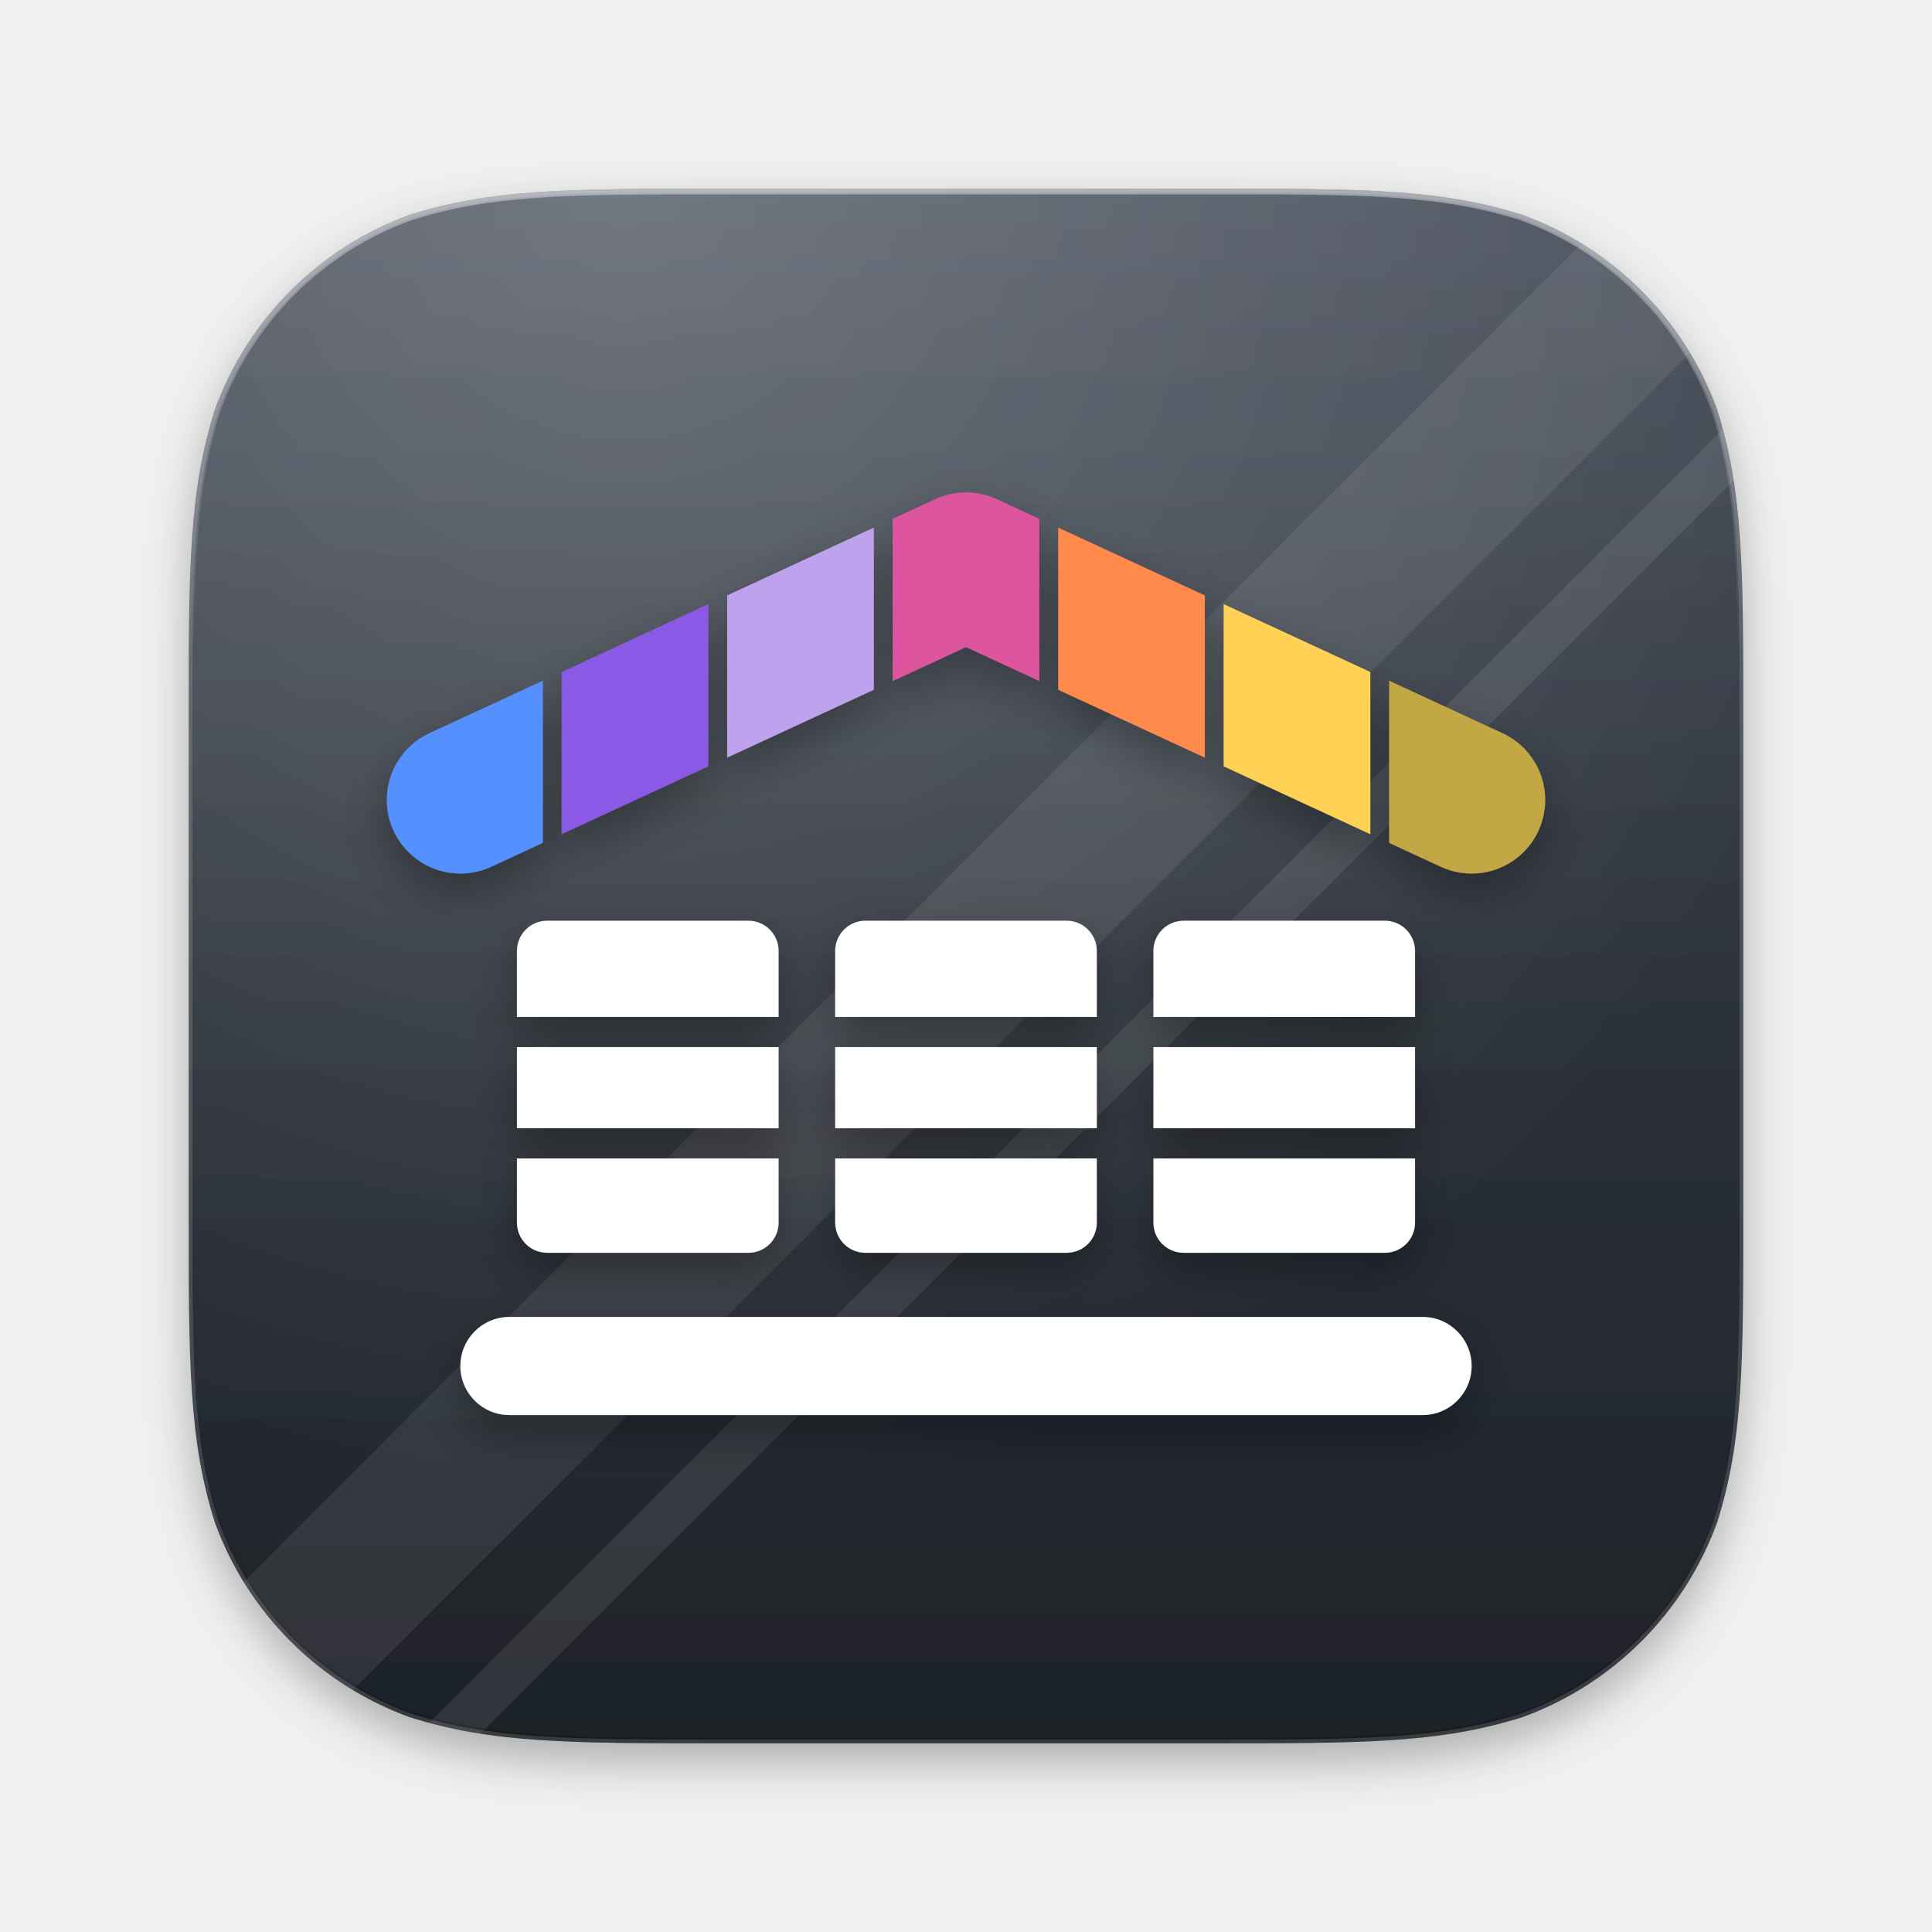
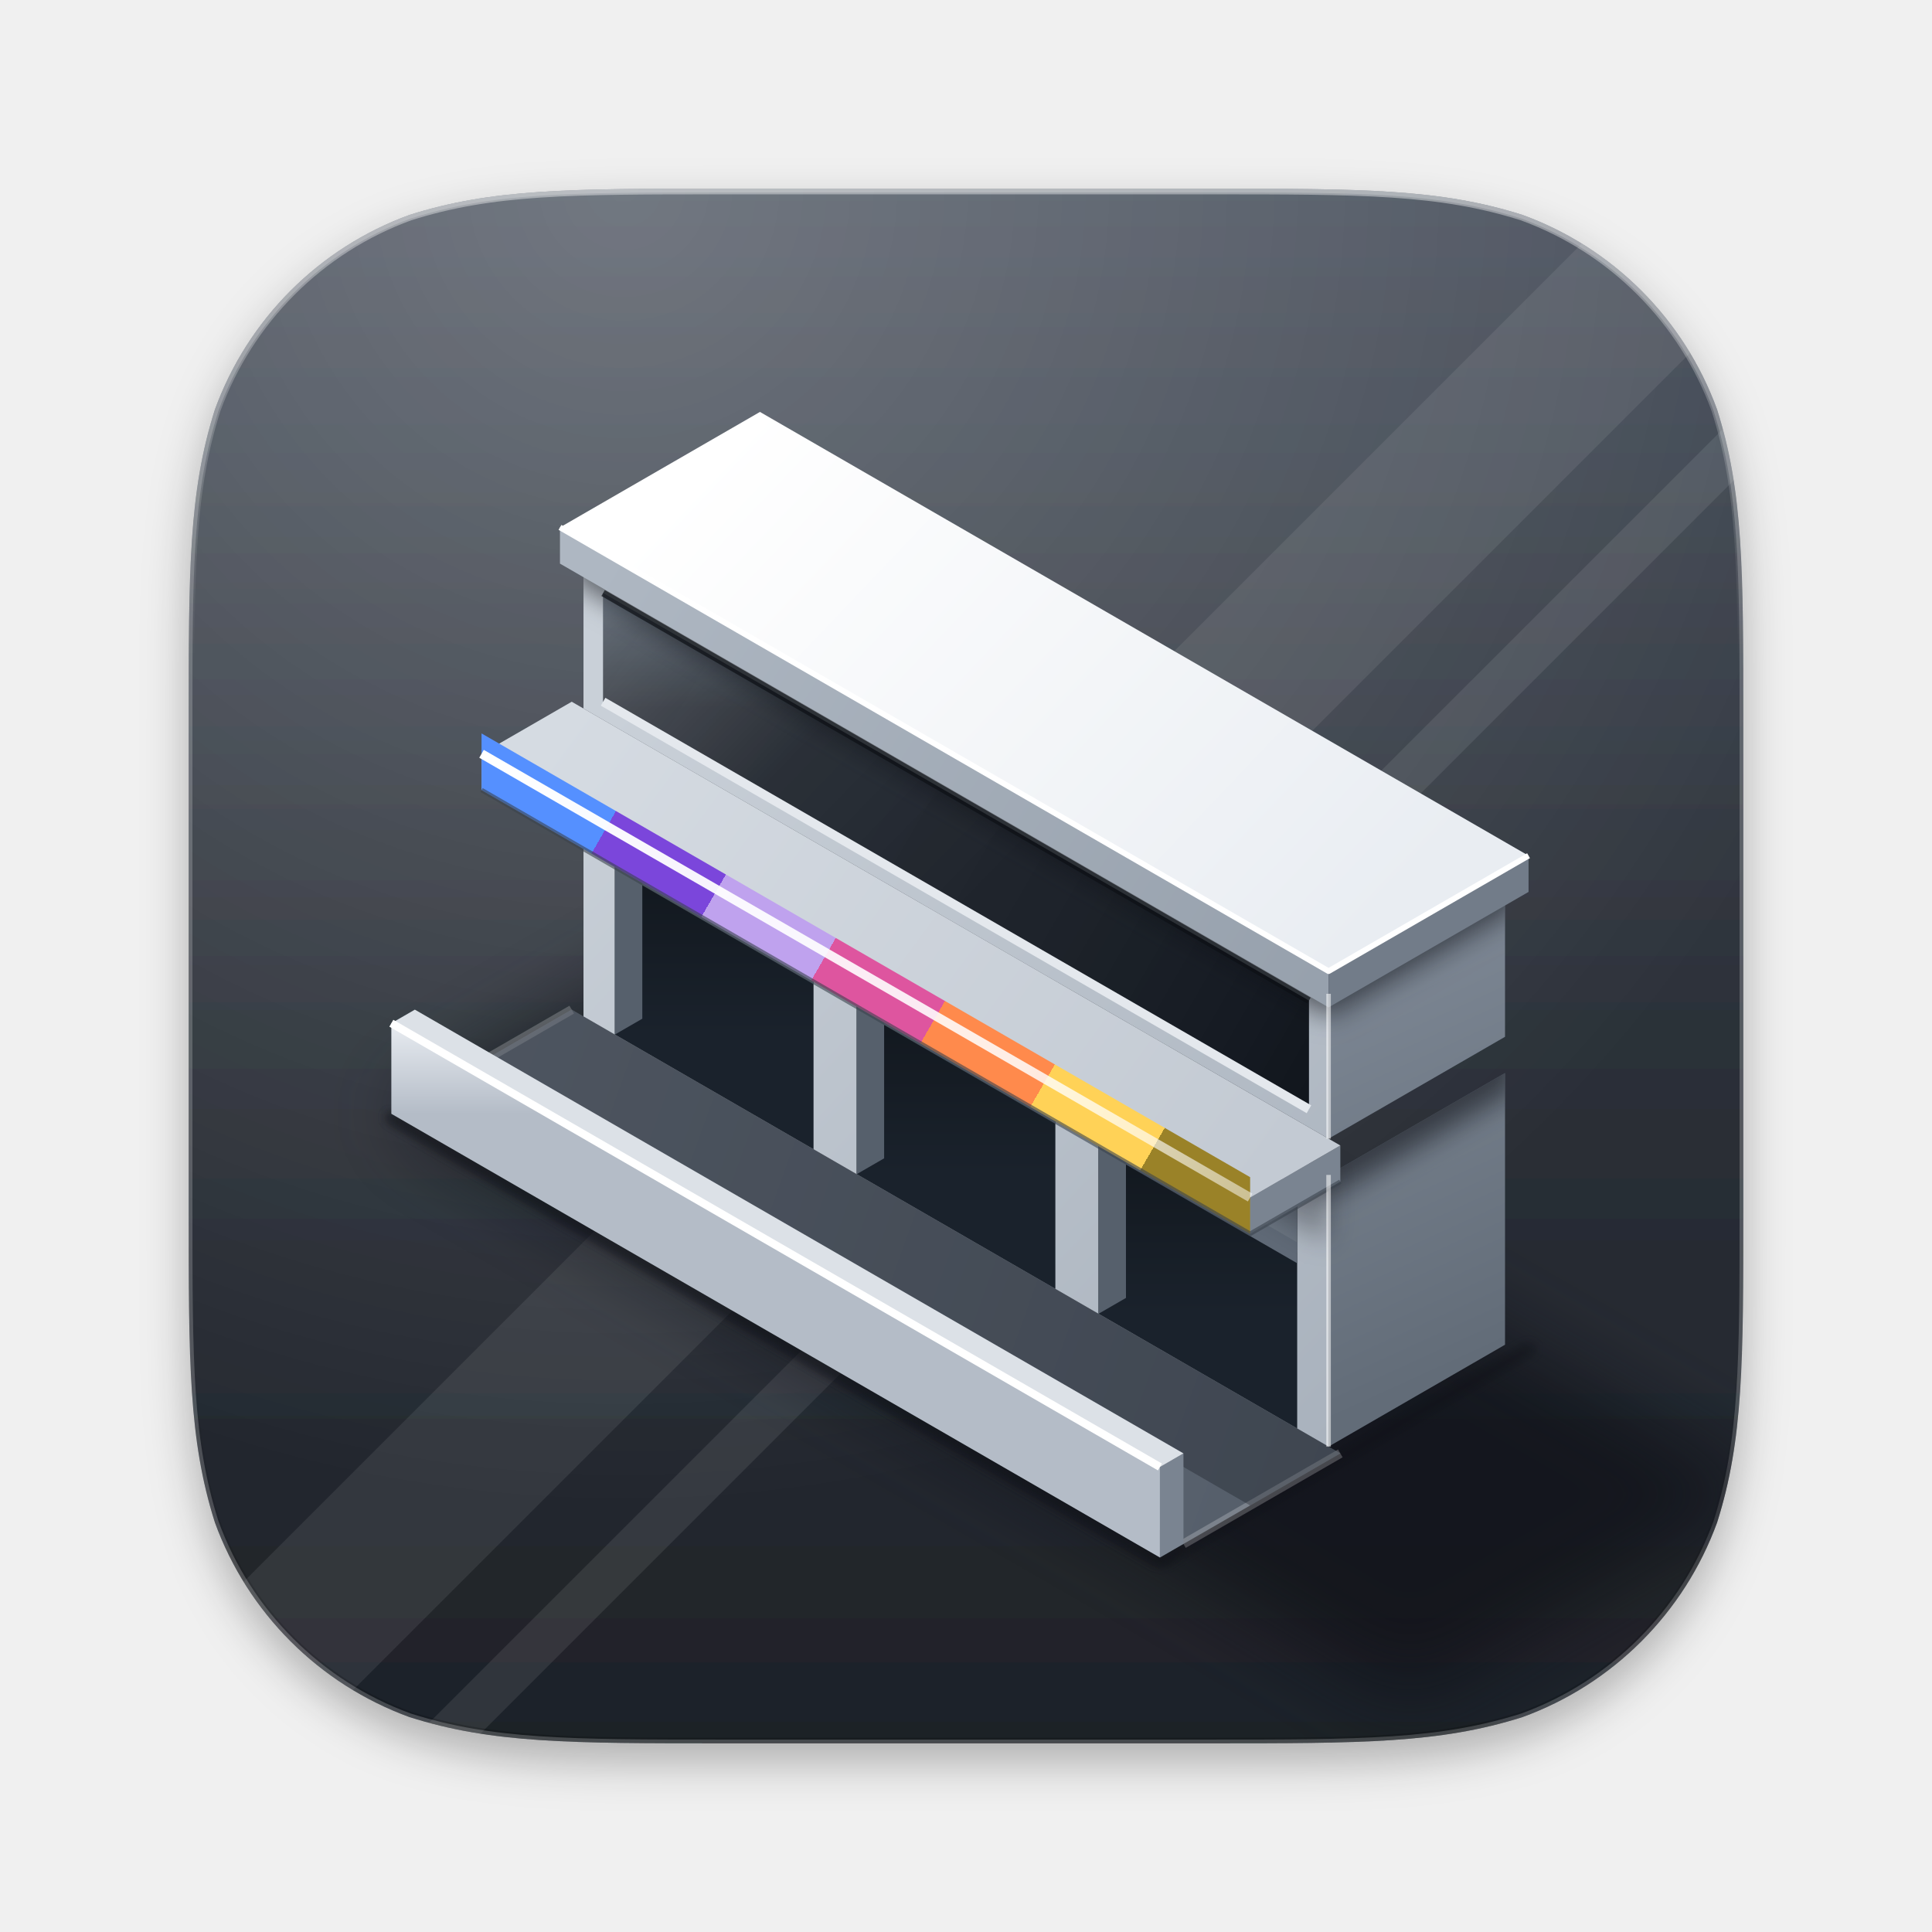
<svg xmlns="http://www.w3.org/2000/svg" width="1024" height="1024" viewBox="0 0 1024 1024">
  <defs>
-     <linearGradient id="k2qbg" x1="0" y1="100" x2="0" y2="924" gradientUnits="userSpaceOnUse">
+     <linearGradient id="paddock-tiny-macos-bg" x1="0" y1="100" x2="0" y2="924" gradientUnits="userSpaceOnUse">
      <stop offset="0" stop-color="#4A525E" />
      <stop offset="0.55" stop-color="#2B3038" />
      <stop offset="1" stop-color="#1E2228" />
    </linearGradient>
-     <radialGradient id="k2qsheen" cx="330.72" cy="100" r="700.4" gradientUnits="userSpaceOnUse">
+     <radialGradient id="paddock-tiny-macos-sheen" cx="330.72" cy="100" r="700.4" gradientUnits="userSpaceOnUse">
      <stop offset="0" stop-color="#FFFFFF" stop-opacity="0.22" />
      <stop offset="1" stop-color="#FFFFFF" stop-opacity="0" />
    </radialGradient>
-     <linearGradient id="k2qedge" x1="0" y1="100" x2="0" y2="924" gradientUnits="userSpaceOnUse">
+     <linearGradient id="paddock-tiny-macos-edge" x1="0" y1="100" x2="0" y2="924" gradientUnits="userSpaceOnUse">
      <stop offset="0" stop-color="#FFFFFF" stop-opacity="0.4" />
      <stop offset="0.3" stop-color="#FFFFFF" stop-opacity="0" />
      <stop offset="0.75" stop-color="#000000" stop-opacity="0" />
      <stop offset="1" stop-color="#000000" stop-opacity="0.18" />
    </linearGradient>
-     <clipPath id="k2qclip">
+     <clipPath id="paddock-tiny-macos-clip">
      <path d="M383.41 100H640.59C722.19 100 763 100 806.92 113.89C854.88 131.34 892.66 169.12 910.11 217.08C924 261 924 301.81 924 383.41V640.59C924 722.19 924 763 910.11 806.92C892.66 854.88 854.88 892.66 806.92 910.11C763 924 722.19 924 640.59 924H383.41C301.81 924 261 924 217.08 910.11C169.12 892.66 131.34 854.88 113.89 806.92C100 763 100 722.19 100 640.59V383.41C100 301.81 100 261 113.89 217.08C131.34 169.12 169.12 131.34 217.08 113.89C261 100 301.81 100 383.41 100Z" />
    </clipPath>
-     <filter id="k2qgs" x="-20%" y="-20%" width="140%" height="140%">
+     <filter id="paddock-tiny-macos-gs" x="-20%" y="-20%" width="140%" height="140%">
      <feDropShadow dx="0" dy="10" stdDeviation="12" flood-color="#07080A" flood-opacity="0.32" />
    </filter>
-     <filter id="k2qts" color-interpolation-filters="sRGB" x="-10%" y="-10%" width="120%" height="125%">
+     <filter id="paddock-tiny-macos-ts" color-interpolation-filters="sRGB" x="-10%" y="-10%" width="120%" height="125%">
      <feDropShadow dx="0" dy="10" stdDeviation="12" flood-color="#000" flood-opacity="0.28" />
    </filter>
-     <linearGradient id="k2qfam0" x1="205" y1="0" x2="819" y2="0" gradientUnits="userSpaceOnUse">
+     <linearGradient id="paddock-tiny-macos-btop" gradientUnits="userSpaceOnUse" x1="72.75" y1="-264" x2="329.09" y2="-20">
+       <stop offset="0" stop-color="#FFFFFF" />
+       <stop offset="1" stop-color="#E9EDF2" />
+     </linearGradient>
+     <linearGradient id="paddock-tiny-macos-bfront" gradientUnits="userSpaceOnUse" x1="0" y1="-120" x2="329.09" y2="190">
+       <stop offset="0" stop-color="#C9D0D8" />
+       <stop offset="1" stop-color="#A9B2BD" />
+     </linearGradient>
+     <linearGradient id="paddock-tiny-macos-bend" gradientUnits="userSpaceOnUse" x1="329.09" y1="-26" x2="407.03" y2="145">
+       <stop offset="0" stop-color="#7E8895" />
+       <stop offset="1" stop-color="#626C78" />
+     </linearGradient>
+     <linearGradient id="paddock-tiny-macos-bcnpTop" gradientUnits="userSpaceOnUse" x1="-5.2" y1="-139" x2="294.45" y2="80">
+       <stop offset="0" stop-color="#D5DBE2" />
+       <stop offset="1" stop-color="#C3CAD3" />
+     </linearGradient>
+     <linearGradient id="paddock-tiny-macos-bcnpFront" gradientUnits="userSpaceOnUse" x1="-45.03" y1="-116" x2="294.45" y2="96">
+       <stop offset="0" stop-color="#E4E8ED" />
+       <stop offset="1" stop-color="#C8CFD8" />
+     </linearGradient>
+     <linearGradient id="paddock-tiny-macos-bedge" gradientUnits="userSpaceOnUse" x1="-45.03" y1="-116" x2="294.45" y2="96">
+       <stop offset="0" stop-color="#AEB7C2" />
+       <stop offset="1" stop-color="#959FAB" />
+     </linearGradient>
+     <linearGradient id="paddock-tiny-macos-bglass" gradientUnits="userSpaceOnUse" x1="0" y1="-200" x2="0" y2="-136">
+       <stop offset="0" stop-color="#4A5B70" />
+       <stop offset="0.45" stop-color="#222D3A" />
+       <stop offset="1" stop-color="#121821" />
+     </linearGradient>
+     <linearGradient id="paddock-tiny-macos-bglassL" gradientUnits="userSpaceOnUse" x1="0" y1="-136" x2="329.09" y2="54">
+       <stop offset="0" stop-color="#FFFFFF" stop-opacity="0.06" />
+       <stop offset="1" stop-color="#000000" stop-opacity="0.18" />
+     </linearGradient>
+     <linearGradient id="paddock-tiny-macos-bspec" gradientUnits="userSpaceOnUse" x1="-45.03" y1="-116" x2="294.45" y2="80">
+       <stop offset="0" stop-color="#FFFFFF" />
+       <stop offset="0.7" stop-color="#FFFFFF" stop-opacity="0.85" />
+       <stop offset="1" stop-color="#FFFFFF" stop-opacity="0.5" />
+     </linearGradient>
+     <linearGradient id="paddock-tiny-macos-bpwFront" gradientUnits="userSpaceOnUse" x1="-84.87" y1="3" x2="-84.87" y2="43">
+       <stop offset="0" stop-color="#E8ECF1" />
+       <stop offset="1" stop-color="#B4BCC7" />
+     </linearGradient>
+     <linearGradient id="paddock-tiny-macos-bsheen" gradientUnits="userSpaceOnUse" x1="0" y1="-200" x2="164.54" y2="-41">
+       <stop offset="0" stop-color="#FFFFFF" stop-opacity="0.28" />
+       <stop offset="0.55" stop-color="#FFFFFF" stop-opacity="0.04" />
+       <stop offset="1" stop-color="#FFFFFF" stop-opacity="0" />
+     </linearGradient>
+     <linearGradient id="paddock-tiny-macos-bdoor" gradientUnits="userSpaceOnUse" x1="0" y1="-120" x2="329.09" y2="142">
+       <stop offset="0" stop-color="#7F8996" />
+       <stop offset="1" stop-color="#66707C" />
+     </linearGradient>
+     <linearGradient id="paddock-tiny-macos-bapron" gradientUnits="userSpaceOnUse" x1="-84.87" y1="43" x2="334.29" y2="193">
+       <stop offset="0" stop-color="#6A7380" />
+       <stop offset="1" stop-color="#545D69" />
+     </linearGradient>
+     <linearGradient id="paddock-tiny-macos-bstripe" gradientUnits="userSpaceOnUse" x1="-45.03" y1="-100" x2="294.45" y2="96">
      <stop offset="0" stop-color="#5590FF" />
      <stop offset="0.143" stop-color="#5590FF" />
-       <stop offset="0.143" stop-color="#8A5AE6" />
-       <stop offset="0.286" stop-color="#8A5AE6" />
+       <stop offset="0.143" stop-color="#7B46DB" />
+       <stop offset="0.286" stop-color="#7B46DB" />
      <stop offset="0.286" stop-color="#BFA2EE" />
      <stop offset="0.429" stop-color="#BFA2EE" />
      <stop offset="0.429" stop-color="#DE559F" />
      <stop offset="0.571" stop-color="#DE559F" />
      <stop offset="0.571" stop-color="#FF8A4C" />
      <stop offset="0.714" stop-color="#FF8A4C" />
      <stop offset="0.714" stop-color="#FFD257" />
      <stop offset="0.857" stop-color="#FFD257" />
-       <stop offset="0.857" stop-color="#C2A845" />
-       <stop offset="1" stop-color="#C2A845" />
-     </linearGradient>
-     <mask id="k2qm0" maskUnits="userSpaceOnUse" x="-2000" y="-2000" width="5000" height="5000">
-       <rect x="-2000" y="-2000" width="5000" height="5000" fill="#fff" />
-       <path d="M292.71 222V502M380.43 222V502M468.14 222V502M555.86 222V502M643.57 222V502M731.29 222V502" fill="none" stroke="#000" stroke-width="10" stroke-linecap="butt" />
-     </mask>
-     <mask id="k2qm1" maskUnits="userSpaceOnUse" x="-2000" y="-2000" width="5000" height="5000">
-       <rect x="-2000" y="-2000" width="5000" height="5000" fill="#fff" />
-       <path d="M244 547H780M244 606H780" fill="none" stroke="#000" stroke-width="16" stroke-linecap="butt" />
-     </mask>
+       <stop offset="0.857" stop-color="#9A8228" />
+       <stop offset="1" stop-color="#9A8228" />
+     </linearGradient>
+     <linearGradient id="paddock-tiny-macos-blong" gradientUnits="userSpaceOnUse" x1="0" y1="0" x2="160" y2="100">
+       <stop offset="0" stop-color="#000000" stop-opacity="0.55" />
+       <stop offset="1" stop-color="#000000" stop-opacity="0" />
+     </linearGradient>
+     <filter id="paddock-tiny-macos-bsoft" x="-40%" y="-40%" width="180%" height="180%" color-interpolation-filters="sRGB">
+       <feGaussianBlur stdDeviation="18" />
+     </filter>
+     <filter id="paddock-tiny-macos-bcrisp" x="-40%" y="-40%" width="180%" height="180%" color-interpolation-filters="sRGB">
+       <feGaussianBlur stdDeviation="2.5" />
+     </filter>
+     <filter id="paddock-tiny-macos-bao" x="-40%" y="-40%" width="180%" height="180%" color-interpolation-filters="sRGB">
+       <feGaussianBlur stdDeviation="6" />
+     </filter>
+     <clipPath id="paddock-tiny-macos-bbay0">
+       <path d="M13.86 8L101.61 58.67L101.61 -47.33L13.86 -98Z" />
+     </clipPath>
+     <linearGradient id="paddock-tiny-macos-bin0" gradientUnits="userSpaceOnUse" x1="13.86" y1="-98" x2="13.86" y2="8">
+       <stop offset="0" stop-color="#0E1318" />
+       <stop offset="1" stop-color="#1A222C" />
+     </linearGradient>
+     <clipPath id="paddock-tiny-macos-bbay1">
+       <path d="M120.67 69.67L208.42 120.33L208.42 14.33L120.67 -36.33Z" />
+     </clipPath>
+     <linearGradient id="paddock-tiny-macos-bin1" gradientUnits="userSpaceOnUse" x1="120.67" y1="-36.33" x2="120.67" y2="69.67">
+       <stop offset="0" stop-color="#0E1318" />
+       <stop offset="1" stop-color="#1A222C" />
+     </linearGradient>
+     <clipPath id="paddock-tiny-macos-bbay2">
+       <path d="M227.48 131.33L315.23 182L315.23 76L227.48 25.33Z" />
+     </clipPath>
+     <linearGradient id="paddock-tiny-macos-bin2" gradientUnits="userSpaceOnUse" x1="227.48" y1="25.33" x2="227.48" y2="131.33">
+       <stop offset="0" stop-color="#0E1318" />
+       <stop offset="1" stop-color="#1A222C" />
+     </linearGradient>
+     <clipPath id="paddock-tiny-macos-bg0">
+       <path d="M0 0L329.09 190L329.09 70L0 -120ZM329.09 190L407.03 145L407.03 25L329.09 70Z" />
+     </clipPath>
+     <clipPath id="paddock-tiny-macos-bup">
+       <path d="M0 -136L329.09 54L329.09 -10L0 -200ZM329.09 54L407.03 9L407.03 -55L329.09 -10Z" />
+     </clipPath>
  </defs>
-   <path d="M383.41 100H640.59C722.19 100 763 100 806.92 113.89C854.88 131.34 892.66 169.12 910.11 217.08C924 261 924 301.81 924 383.41V640.59C924 722.19 924 763 910.11 806.92C892.66 854.88 854.88 892.66 806.92 910.11C763 924 722.19 924 640.59 924H383.41C301.81 924 261 924 217.08 910.11C169.12 892.66 131.34 854.88 113.89 806.92C100 763 100 722.19 100 640.59V383.41C100 301.81 100 261 113.89 217.08C131.34 169.12 169.12 131.34 217.08 113.89C261 100 301.81 100 383.41 100Z" fill="url(#k2qbg)" filter="url(#k2qts)" />
-   <g clip-path="url(#k2qclip)">
+   <path d="M383.41 100H640.59C722.19 100 763 100 806.92 113.89C854.88 131.34 892.66 169.12 910.11 217.08C924 261 924 301.81 924 383.41V640.59C924 722.19 924 763 910.11 806.92C892.66 854.88 854.88 892.66 806.92 910.11C763 924 722.19 924 640.59 924H383.41C301.81 924 261 924 217.08 910.11C169.12 892.66 131.34 854.88 113.89 806.92C100 763 100 722.19 100 640.59V383.41C100 301.81 100 261 113.89 217.08C131.34 169.12 169.12 131.34 217.08 113.89C261 100 301.81 100 383.41 100Z" fill="url(#paddock-tiny-macos-bg)" filter="url(#paddock-tiny-macos-ts)" />
+   <g clip-path="url(#paddock-tiny-macos-clip)">
    <path d="M60 907.52L907.52 60L1022.88 60L60 1022.88Z" fill="#FFFFFF" opacity="0.08" />
    <path d="M60 1080.56L1080.56 60L1113.52 60L60 1113.52Z" fill="#FFFFFF" opacity="0.088" />
-     <rect x="100" y="100" width="824" height="824" fill="url(#k2qsheen)" />
-     <path d="M383.41 100H640.59C722.19 100 763 100 806.92 113.89C854.88 131.34 892.66 169.12 910.11 217.08C924 261 924 301.81 924 383.41V640.59C924 722.19 924 763 910.11 806.92C892.66 854.88 854.88 892.66 806.92 910.11C763 924 722.19 924 640.59 924H383.41C301.81 924 261 924 217.08 910.11C169.12 892.66 131.34 854.88 113.89 806.92C100 763 100 722.19 100 640.59V383.41C100 301.81 100 261 113.89 217.08C131.34 169.12 169.12 131.34 217.08 113.89C261 100 301.81 100 383.41 100Z" fill="none" stroke="url(#k2qedge)" stroke-width="6" />
-     <path d="M383.41 100H640.59C722.19 100 763 100 806.92 113.89C854.88 131.34 892.66 169.12 910.11 217.08C924 261 924 301.81 924 383.41V640.59C924 722.19 924 763 910.11 806.92C892.66 854.88 854.88 892.66 806.92 910.11C763 924 722.19 924 640.59 924H383.41C301.81 924 261 924 217.08 910.11C169.12 892.66 131.34 854.88 113.89 806.92C100 763 100 722.19 100 640.59V383.41C100 301.81 100 261 113.89 217.08C131.34 169.12 169.12 131.34 217.08 113.89C261 100 301.81 100 383.41 100Z" fill="none" stroke="#FFFFFF" stroke-opacity="0.14" stroke-width="4" />
+     <rect x="100" y="100" width="824" height="824" fill="url(#paddock-tiny-macos-sheen)" />
+     <path d="M383.41 100H640.59C722.19 100 763 100 806.92 113.89C854.88 131.34 892.66 169.12 910.11 217.08C924 261 924 301.81 924 383.41V640.59C924 722.19 924 763 910.11 806.92C892.66 854.88 854.88 892.66 806.92 910.11C763 924 722.19 924 640.59 924H383.41C301.81 924 261 924 217.08 910.11C169.12 892.66 131.34 854.88 113.89 806.92C100 763 100 722.19 100 640.59V383.41C100 301.81 100 261 113.89 217.08C131.34 169.12 169.12 131.34 217.08 113.89C261 100 301.81 100 383.41 100Z" fill="none" stroke="url(#paddock-tiny-macos-edge)" stroke-width="6" />
+     <path d="M383.41 100H640.59C722.19 100 763 100 806.92 113.89C854.88 131.34 892.66 169.12 910.11 217.08C924 261 924 301.81 924 383.41V640.59C924 722.19 924 763 910.11 806.92C892.66 854.88 854.88 892.66 806.92 910.11C763 924 722.19 924 640.59 924H383.41C301.81 924 261 924 217.08 910.11C169.12 892.66 131.34 854.88 113.89 806.92C100 763 100 722.19 100 640.59V383.41C100 301.81 100 261 113.89 217.08C131.34 169.12 169.12 131.34 217.08 113.89C261 100 301.81 100 383.41 100Z" fill="none" stroke="#FFFFFF" stroke-opacity="0.2" stroke-width="4" />
  </g>
-   <g filter="url(#k2qgs)" transform="translate(512 512) scale(1) translate(-512 -512)">
-     <path d="M244 424L512 300L780 424" fill="none" stroke="url(#k2qfam0)" stroke-width="78" stroke-linecap="round" stroke-linejoin="round" mask="url(#k2qm0)" />
-     <path d="M290 488H396.67A16 16 0 0 1 412.67 504V648A16 16 0 0 1 396.67 664H290A16 16 0 0 1 274 648V504A16 16 0 0 1 290 488ZM458.67 488H565.33A16 16 0 0 1 581.33 504V648A16 16 0 0 1 565.33 664H458.67A16 16 0 0 1 442.67 648V504A16 16 0 0 1 458.67 488ZM627.33 488H734A16 16 0 0 1 750 504V648A16 16 0 0 1 734 664H627.33A16 16 0 0 1 611.33 648V504A16 16 0 0 1 627.33 488Z" fill="#FFFFFF" mask="url(#k2qm1)" />
-     <path d="M270 698H754A26 26 0 0 1 780 724V724A26 26 0 0 1 754 750H270A26 26 0 0 1 244 724V724A26 26 0 0 1 270 698Z" fill="#FFFFFF" />
+   <g clip-path="url(#paddock-tiny-macos-clip)">
+     <g transform="translate(512 512) scale(1) translate(-512 -512)">
+       <g transform="translate(309.26 538.73) scale(1.2)">
+         <g filter="url(#paddock-tiny-macos-bsoft)" opacity="0.75">
+           <path d="M-84.87 43L254.61 239L364.61 305L527.42 211L187.94 15L77.94 -51Z" fill="#0E1016" opacity="0.93" />
+         </g>
+         <g filter="url(#paddock-tiny-macos-bcrisp)" opacity="0.8">
+           <path d="M-84.87 43L254.61 239L417.42 145L420.89 147L255.48 242.5L-87.47 44.5Z" fill="#0E1016" />
+         </g>
+         <path d="M-74.48 37L265 233L334.29 193L-5.2 -3Z" fill="url(#paddock-tiny-macos-bapron)" />
+         <path d="M-74.48 37L-5.2 -3M265 233L334.29 193" stroke="#FFFFFF" stroke-opacity="0.22" stroke-width="4" />
+         <path d="M-45.03 20L294.45 216L334.29 193L-5.2 -3Z" fill="#0E1016" opacity="0.3" />
+         <path d="M0 0L329.09 190L329.09 70L0 -120Z" fill="url(#paddock-tiny-macos-bfront)" />
+         <path d="M329.09 190L407.03 145L407.03 25L329.09 70Z" fill="url(#paddock-tiny-macos-bend)" />
+         <g clip-path="url(#paddock-tiny-macos-bbay0)">
+           <path d="M13.86 8L101.61 58.67L101.61 -47.33L13.86 -98Z" fill="url(#paddock-tiny-macos-bin0)" />
+           <path d="M25.98 -62.6L113.74 -11.93L113.74 -54.33L25.98 -105Z" fill="url(#paddock-tiny-macos-bdoor)" />
+           <path d="M25.98 -62.6L113.74 -11.93" stroke="#5F6976" stroke-width="8" />
+           <path d="M13.86 8L25.98 1L25.98 -105L13.86 -98Z" fill="#56606C" />
+           <path d="M13.86 -98L101.61 -47.33L113.74 -54.33L25.98 -105Z" fill="#2B323B" />
+         </g>
+         <g clip-path="url(#paddock-tiny-macos-bbay1)">
+           <path d="M120.67 69.67L208.42 120.33L208.42 14.33L120.67 -36.33Z" fill="url(#paddock-tiny-macos-bin1)" />
+           <path d="M132.79 -0.93L220.55 49.73L220.55 7.33L132.79 -43.33Z" fill="url(#paddock-tiny-macos-bdoor)" />
+           <path d="M132.79 -0.93L220.55 49.73" stroke="#5F6976" stroke-width="8" />
+           <path d="M120.67 69.67L132.79 62.67L132.79 -43.33L120.67 -36.33Z" fill="#56606C" />
+           <path d="M120.67 -36.33L208.42 14.33L220.55 7.33L132.79 -43.33Z" fill="#2B323B" />
+         </g>
+         <g clip-path="url(#paddock-tiny-macos-bbay2)">
+           <path d="M227.48 131.33L315.23 182L315.23 76L227.48 25.33Z" fill="url(#paddock-tiny-macos-bin2)" />
+           <path d="M239.6 60.73L327.36 111.4L327.36 69L239.6 18.33Z" fill="url(#paddock-tiny-macos-bdoor)" />
+           <path d="M239.6 60.73L327.36 111.4" stroke="#5F6976" stroke-width="8" />
+           <path d="M227.48 131.33L239.6 124.33L239.6 18.33L227.48 25.33Z" fill="#56606C" />
+           <path d="M227.48 25.33L315.23 76L327.36 69L239.6 18.33Z" fill="#2B323B" />
+         </g>
+         <g clip-path="url(#paddock-tiny-macos-bg0)">
+           <g filter="url(#paddock-tiny-macos-bao)" opacity="0.6">
+             <path d="M-5.2 -113L329.09 80L412.23 32L412.23 16L-5.2 -129Z" fill="#0E1016" />
+           </g>
+         </g>
+         <g clip-path="url(#paddock-tiny-macos-bg0)">
+           <g filter="url(#paddock-tiny-macos-bao)" opacity="0.35">
+             <path d="M-5.2 -93L329.09 100L329.09 66L-5.2 -127Z" fill="#0E1016" />
+           </g>
+         </g>
+         <path d="M0 -136L329.09 54L329.09 -10L0 -200Z" fill="url(#paddock-tiny-macos-bfront)" />
+         <path d="M329.09 54L407.03 9L407.03 -55L329.09 -10Z" fill="url(#paddock-tiny-macos-bend)" />
+         <path d="M8.66 -139L320.43 41L320.43 -7L8.66 -187Z" fill="url(#paddock-tiny-macos-bglass)" />
+         <path d="M8.66 -139L320.43 41L320.43 -7L8.66 -187Z" fill="url(#paddock-tiny-macos-bglassL)" />
+         <path d="M8.66 -139L320.43 41L320.43 -7L8.66 -187Z" fill="url(#paddock-tiny-macos-bsheen)" />
+         <path d="M8.66 -139L320.43 41" stroke="#E4E8ED" stroke-width="4" />
+         <path d="M8.66 -187L320.43 -7" stroke="#0B0F14" stroke-width="3" opacity="0.7" />
+         <g clip-path="url(#paddock-tiny-macos-bup)">
+           <g filter="url(#paddock-tiny-macos-bao)" opacity="0.6">
+             <path d="M-5.2 -193L329.09 0L412.23 -48L412.23 -64L-5.2 -209Z" fill="#0E1016" />
+           </g>
+         </g>
+         <path d="M-45.03 -100L294.45 96L294.45 80L-45.03 -116Z" fill="url(#paddock-tiny-macos-bedge)" />
+         <path d="M294.45 96L334.29 73L334.29 57L294.45 80Z" fill="#7A8491" />
+         <path d="M-45.03 -116L294.45 80L334.29 57L-5.2 -139Z" fill="url(#paddock-tiny-macos-bcnpTop)" />
+         <path d="M-45.03 -100L294.45 96L294.45 71L-45.03 -125Z" fill="url(#paddock-tiny-macos-bstripe)" />
+         <path d="M-45.03 -116L294.45 80" stroke="url(#paddock-tiny-macos-bspec)" stroke-width="4" />
+         <path d="M-45.03 -100L294.45 96L334.29 73" stroke="#3A424C" stroke-width="2" fill="none" opacity="0.6" />
+         <path d="M-10.39 -200L329.09 -4L329.09 -20L-10.39 -216Z" fill="url(#paddock-tiny-macos-bedge)" />
+         <path d="M329.09 -4L417.42 -55L417.42 -71L329.09 -20Z" fill="#727C89" />
+         <path d="M-10.39 -216L329.09 -20L417.42 -71L77.94 -267Z" fill="url(#paddock-tiny-macos-btop)" />
+         <path d="M-10.39 -216L329.09 -20L417.42 -71" stroke="#FFFFFF" stroke-width="2.5" fill="none" stroke-linejoin="round" />
+         <g filter="url(#paddock-tiny-macos-bcrisp)" opacity="0.8">
+           <path d="M-84.87 43L254.61 239L267.6 234.5L254.61 242L-87.47 44.5Z" fill="#0E1016" />
+         </g>
+         <path d="M-84.87 43L254.61 239L254.61 199L-84.87 3Z" fill="url(#paddock-tiny-macos-bpwFront)" />
+         <path d="M254.61 239L265 233L265 193L254.61 199Z" fill="#7A8491" />
+         <path d="M-84.87 3L254.61 199L265 193L-74.48 -3Z" fill="#DCE1E7" />
+         <path d="M-84.87 3L254.61 199" stroke="#FFFFFF" stroke-width="3.5" />
+         <path d="M329.09 190L329.09 70M329.09 54L329.09 -10" stroke="#FFFFFF" stroke-width="2" opacity="0.55" />
+       </g>
+     </g>
  </g>
</svg>
